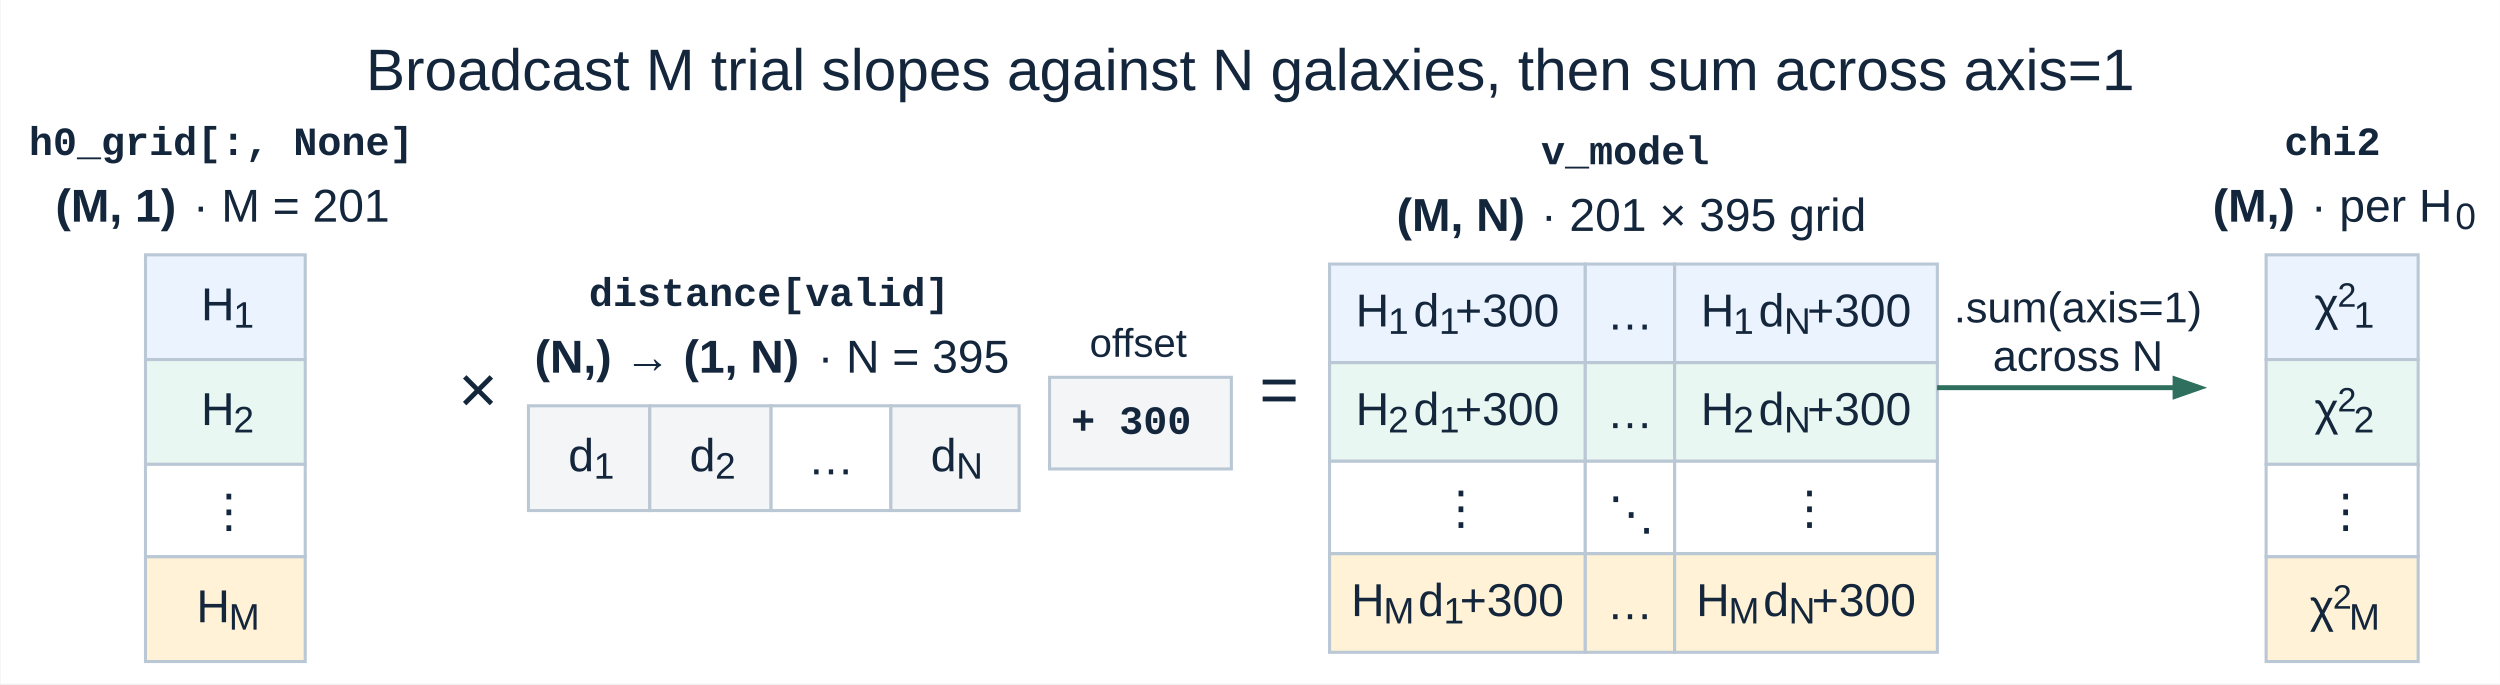
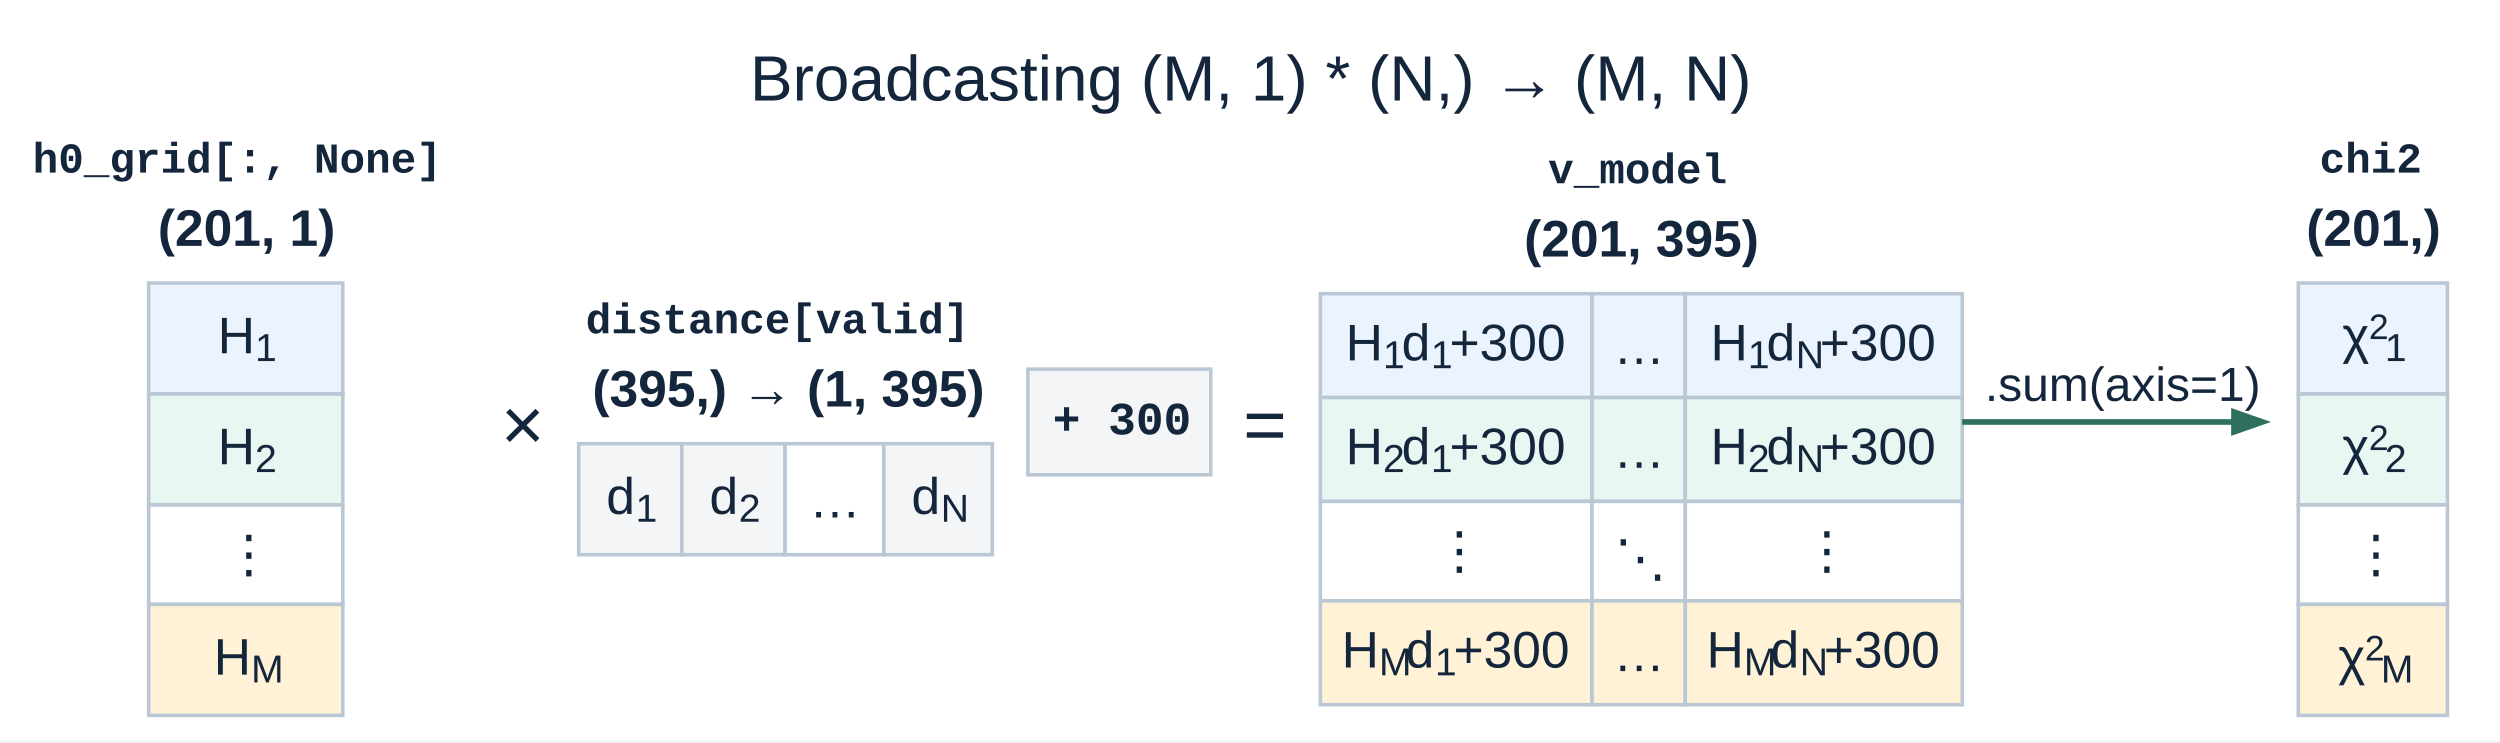
- <svg xmlns="http://www.w3.org/2000/svg" width="720" height="197" viewBox="0.00 0.00 811.00 222.00" role="img" aria-labelledby="broadcasting-title broadcasting-desc">
-   <g id="graph0" class="graph" transform="scale(1 1) rotate(0) translate(7.2 214.7)">
-     <polygon fill="white" stroke="none" points="-7.2,7.2 -7.2,-214.7 803.95,-214.7 803.95,7.2 -7.2,7.2" />
-     <text xml:space="preserve" text-anchor="middle" x="398.38" y="-185.45" font-family="Arial" font-size="19.00" fill="#14263c">Broadcast M trial slopes against N galaxies, then sum across axis=1</text>
+ <svg xmlns="http://www.w3.org/2000/svg" width="704" height="209" viewBox="0.00 0.00 704.00 209.00" role="img" aria-labelledby="broadcasting-title broadcasting-desc">
+   <g id="graph0" class="graph" transform="scale(1 1) rotate(0) translate(7.2 201.45)">
+     <polygon fill="white" stroke="none" points="-7.2,7.2 -7.2,-201.45 697.2,-201.45 697.2,7.2 -7.2,7.2" />
+     <text xml:space="preserve" text-anchor="middle" x="345" y="-173.15" font-family="Arial" font-size="18.00" fill="#14263c">Broadcasting (M, 1) * (N,) → (M, N)</text>
    <g id="node1" class="node">
-       <text xml:space="preserve" text-anchor="start" x="2" y="-164.4" font-family="Courier New" font-weight="bold" font-size="13.00" fill="#14263c">h0_grid[:, None] </text>
-       <text xml:space="preserve" text-anchor="start" x="10.62" y="-142.75" font-family="Arial" font-weight="bold" font-size="15.00" fill="#14263c">(M, 1)</text>
-       <text xml:space="preserve" text-anchor="start" x="51.12" y="-142.75" font-family="Arial" font-size="15.00" fill="#14263c"> · M = 201</text>
-       <polygon fill="#eaf3fe" stroke="none" points="39.83,-98 39.83,-132 91.67,-132 91.67,-98 39.83,-98" />
-       <polygon fill="none" stroke="#bac7d5" points="39.83,-98 39.83,-132 91.67,-132 91.67,-98 39.83,-98" />
-       <text xml:space="preserve" text-anchor="start" x="57.88" y="-110.75" font-family="Arial" font-size="15.00" fill="#14263c">H</text>
-       <text xml:space="preserve" text-anchor="start" x="68.38" y="-110.75" font-family="Arial" baseline-shift="sub" font-size="12.00" fill="#14263c">1</text>
-       <polygon fill="#e9f7f2" stroke="none" points="39.83,-64 39.83,-98 91.67,-98 91.67,-64 39.83,-64" />
-       <polygon fill="none" stroke="#bac7d5" points="39.83,-64 39.83,-98 91.67,-98 91.67,-64 39.83,-64" />
-       <text xml:space="preserve" text-anchor="start" x="57.88" y="-76.75" font-family="Arial" font-size="15.00" fill="#14263c">H</text>
-       <text xml:space="preserve" text-anchor="start" x="68.38" y="-76.75" font-family="Arial" baseline-shift="sub" font-size="12.00" fill="#14263c">2</text>
-       <polygon fill="#ffffff" stroke="none" points="39.83,-34 39.83,-64 91.67,-64 91.67,-34 39.83,-34" />
-       <polygon fill="none" stroke="#bac7d5" points="39.83,-34 39.83,-64 91.67,-64 91.67,-34 39.83,-34" />
-       <text xml:space="preserve" text-anchor="start" x="59.38" y="-43.75" font-family="Arial" font-size="15.00" fill="#14263c">⋮</text>
-       <polygon fill="#fff2d6" stroke="none" points="39.83,0 39.83,-34 91.67,-34 91.67,0 39.83,0" />
-       <polygon fill="none" stroke="#bac7d5" points="39.83,0 39.83,-34 91.67,-34 91.67,0 39.83,0" />
-       <text xml:space="preserve" text-anchor="start" x="56.38" y="-12.75" font-family="Arial" font-size="15.00" fill="#14263c">H</text>
-       <text xml:space="preserve" text-anchor="start" x="66.88" y="-12.75" font-family="Arial" baseline-shift="sub" font-size="12.00" fill="#14263c">M</text>
+       <text xml:space="preserve" text-anchor="start" x="2" y="-152.85" font-family="Courier New" font-weight="bold" font-size="12.00" fill="#14263c">h0_grid[:, None]</text>
+       <text xml:space="preserve" text-anchor="start" x="37.25" y="-132.22" font-family="Arial" font-weight="bold" font-size="14.50" fill="#14263c">(201, 1)</text>
+       <polygon fill="#eaf3fe" stroke="none" points="34.67,-90.5 34.67,-121.75 89.33,-121.75 89.33,-90.5 34.67,-90.5" />
+       <polygon fill="none" stroke="#bac7d5" points="34.67,-90.5 34.67,-121.75 89.33,-121.75 89.33,-90.5 34.67,-90.5" />
+       <text xml:space="preserve" text-anchor="start" x="54.12" y="-101.97" font-family="Arial" font-size="14.50" fill="#14263c">H</text>
+       <text xml:space="preserve" text-anchor="start" x="64.62" y="-101.97" font-family="Arial" baseline-shift="sub" font-size="11.00" fill="#14263c">1</text>
+       <polygon fill="#e9f7f2" stroke="none" points="34.67,-59.25 34.67,-90.5 89.33,-90.5 89.33,-59.25 34.67,-59.25" />
+       <polygon fill="none" stroke="#bac7d5" points="34.67,-59.25 34.67,-90.5 89.33,-90.5 89.33,-59.25 34.67,-59.25" />
+       <text xml:space="preserve" text-anchor="start" x="54.12" y="-70.72" font-family="Arial" font-size="14.50" fill="#14263c">H</text>
+       <text xml:space="preserve" text-anchor="start" x="64.62" y="-70.72" font-family="Arial" baseline-shift="sub" font-size="11.00" fill="#14263c">2</text>
+       <polygon fill="#ffffff" stroke="none" points="34.67,-31.25 34.67,-59.25 89.33,-59.25 89.33,-31.25 34.67,-31.25" />
+       <polygon fill="none" stroke="#bac7d5" points="34.67,-31.25 34.67,-59.25 89.33,-59.25 89.33,-31.25 34.67,-31.25" />
+       <text xml:space="preserve" text-anchor="start" x="55.62" y="-40.48" font-family="Arial" font-size="14.50" fill="#14263c">⋮</text>
+       <polygon fill="#fff2d6" stroke="none" points="34.67,0 34.67,-31.25 89.33,-31.25 89.33,0 34.67,0" />
+       <polygon fill="none" stroke="#bac7d5" points="34.67,0 34.67,-31.25 89.33,-31.25 89.33,0 34.67,0" />
+       <text xml:space="preserve" text-anchor="start" x="53" y="-11.47" font-family="Arial" font-size="14.50" fill="#14263c">H</text>
+       <text xml:space="preserve" text-anchor="start" x="63.5" y="-11.47" font-family="Arial" baseline-shift="sub" font-size="11.00" fill="#14263c">M</text>
    </g>
    <g id="node2" class="node">
-       <text xml:space="preserve" text-anchor="middle" x="147.75" y="-80.72" font-family="Arial" font-size="22.00" fill="#14263c">×</text>
+       <text xml:space="preserve" text-anchor="middle" x="140" y="-74.67" font-family="Arial" font-size="21.00" fill="#14263c">×</text>
    </g>
    <g id="node3" class="node">
-       <text xml:space="preserve" text-anchor="start" x="183.75" y="-115.4" font-family="Courier New" font-weight="bold" font-size="13.00" fill="#14263c">distance[valid] </text>
-       <text xml:space="preserve" text-anchor="start" x="166.12" y="-93.75" font-family="Arial" font-weight="bold" font-size="15.00" fill="#14263c">(N,) → (1, N)</text>
-       <text xml:space="preserve" text-anchor="start" x="253.88" y="-93.75" font-family="Arial" font-size="15.00" fill="#14263c"> · N = 395</text>
-       <polygon fill="#f3f5f7" stroke="none" points="164.12,-49 164.12,-83 203.5,-83 203.5,-49 164.12,-49" />
-       <polygon fill="none" stroke="#bac7d5" points="164.12,-49 164.12,-83 203.5,-83 203.5,-49 164.12,-49" />
-       <text xml:space="preserve" text-anchor="start" x="177.06" y="-61.75" font-family="Arial" font-size="15.00" fill="#14263c">d</text>
-       <text xml:space="preserve" text-anchor="start" x="185.31" y="-61.75" font-family="Arial" baseline-shift="sub" font-size="12.00" fill="#14263c">1</text>
-       <polygon fill="#f3f5f7" stroke="none" points="203.5,-49 203.5,-83 242.88,-83 242.88,-49 203.5,-49" />
-       <polygon fill="none" stroke="#bac7d5" points="203.5,-49 203.5,-83 242.88,-83 242.88,-49 203.5,-49" />
-       <text xml:space="preserve" text-anchor="start" x="216.44" y="-61.75" font-family="Arial" font-size="15.00" fill="#14263c">d</text>
-       <text xml:space="preserve" text-anchor="start" x="224.69" y="-61.75" font-family="Arial" baseline-shift="sub" font-size="12.00" fill="#14263c">2</text>
-       <polygon fill="#ffffff" stroke="none" points="242.88,-49 242.88,-83 281.75,-83 281.75,-49 242.88,-49" />
-       <polygon fill="none" stroke="#bac7d5" points="242.88,-49 242.88,-83 281.75,-83 281.75,-49 242.88,-49" />
-       <text xml:space="preserve" text-anchor="start" x="254.81" y="-60.75" font-family="Arial" font-size="15.00" fill="#14263c">…</text>
-       <polygon fill="#f3f5f7" stroke="none" points="281.75,-49 281.75,-83 323.38,-83 323.38,-49 281.75,-49" />
-       <polygon fill="none" stroke="#bac7d5" points="281.75,-49 281.75,-83 323.38,-83 323.38,-49 281.75,-49" />
-       <text xml:space="preserve" text-anchor="start" x="294.69" y="-61.75" font-family="Arial" font-size="15.00" fill="#14263c">d</text>
-       <text xml:space="preserve" text-anchor="start" x="302.94" y="-61.75" font-family="Arial" baseline-shift="sub" font-size="12.00" fill="#14263c">N</text>
+       <text xml:space="preserve" text-anchor="start" x="157.75" y="-107.6" font-family="Courier New" font-weight="bold" font-size="12.00" fill="#14263c">distance[valid]</text>
+       <text xml:space="preserve" text-anchor="start" x="159.62" y="-86.97" font-family="Arial" font-weight="bold" font-size="14.50" fill="#14263c">(395,) → (1, 395)</text>
+       <polygon fill="#f3f5f7" stroke="none" points="155.75,-45.25 155.75,-76.5 184.81,-76.5 184.81,-45.25 155.75,-45.25" />
+       <polygon fill="none" stroke="#bac7d5" points="155.75,-45.25 155.75,-76.5 184.81,-76.5 184.81,-45.25 155.75,-45.25" />
+       <text xml:space="preserve" text-anchor="start" x="163.53" y="-56.73" font-family="Arial" font-size="14.50" fill="#14263c">d</text>
+       <text xml:space="preserve" text-anchor="start" x="171.78" y="-56.73" font-family="Arial" baseline-shift="sub" font-size="11.00" fill="#14263c">1</text>
+       <polygon fill="#f3f5f7" stroke="none" points="184.81,-45.25 184.81,-76.5 213.88,-76.5 213.88,-45.25 184.81,-45.25" />
+       <polygon fill="none" stroke="#bac7d5" points="184.81,-45.25 184.81,-76.5 213.88,-76.5 213.88,-45.25 184.81,-45.25" />
+       <text xml:space="preserve" text-anchor="start" x="192.59" y="-56.73" font-family="Arial" font-size="14.50" fill="#14263c">d</text>
+       <text xml:space="preserve" text-anchor="start" x="200.84" y="-56.73" font-family="Arial" baseline-shift="sub" font-size="11.00" fill="#14263c">2</text>
+       <polygon fill="#ffffff" stroke="none" points="213.88,-45.25 213.88,-76.5 241.69,-76.5 241.69,-45.25 213.88,-45.25" />
+       <polygon fill="none" stroke="#bac7d5" points="213.88,-45.25 213.88,-76.5 241.69,-76.5 241.69,-45.25 213.88,-45.25" />
+       <text xml:space="preserve" text-anchor="start" x="220.66" y="-55.73" font-family="Arial" font-size="14.50" fill="#14263c">…</text>
+       <polygon fill="#f3f5f7" stroke="none" points="241.69,-45.25 241.69,-76.5 272.25,-76.5 272.25,-45.25 241.69,-45.25" />
+       <polygon fill="none" stroke="#bac7d5" points="241.69,-45.25 241.69,-76.5 272.25,-76.5 272.25,-45.25 241.69,-45.25" />
+       <text xml:space="preserve" text-anchor="start" x="249.47" y="-56.73" font-family="Arial" font-size="14.50" fill="#14263c">d</text>
+       <text xml:space="preserve" text-anchor="start" x="257.72" y="-56.73" font-family="Arial" baseline-shift="sub" font-size="11.00" fill="#14263c">N</text>
    </g>
    <g id="node4" class="node">
-       <text xml:space="preserve" text-anchor="start" x="346.25" y="-98.9" font-family="Arial" font-size="13.00" fill="#14263c">offset</text>
-       <polygon fill="#f3f5f7" stroke="none" points="333.25,-62.5 333.25,-92.25 392.25,-92.25 392.25,-62.5 333.25,-62.5" />
-       <polygon fill="none" stroke="#bac7d5" points="333.25,-62.5 333.25,-92.25 392.25,-92.25 392.25,-62.5 333.25,-62.5" />
-       <text xml:space="preserve" text-anchor="start" x="340.25" y="-73.9" font-family="Courier New" font-weight="bold" font-size="13.00" fill="#14263c">+ 300 </text>
+       <polygon fill="#f3f5f7" stroke="none" points="282.25,-67.75 282.25,-97.5 333.75,-97.5 333.75,-67.75 282.25,-67.75" />
+       <polygon fill="none" stroke="#bac7d5" points="282.25,-67.75 282.25,-97.5 333.75,-97.5 333.75,-67.75 282.25,-67.75" />
+       <text xml:space="preserve" text-anchor="start" x="289.25" y="-79.15" font-family="Courier New" font-weight="bold" font-size="13.00" fill="#14263c">+ 300</text>
    </g>
    <g id="node5" class="node">
-       <text xml:space="preserve" text-anchor="middle" x="407.75" y="-80.72" font-family="Arial" font-size="22.00" fill="#14263c">=</text>
+       <text xml:space="preserve" text-anchor="middle" x="349" y="-74.67" font-family="Arial" font-size="21.00" fill="#14263c">=</text>
    </g>
    <g id="node6" class="node">
-       <text xml:space="preserve" text-anchor="start" x="492.75" y="-161.4" font-family="Courier New" font-weight="bold" font-size="13.00" fill="#14263c">v_model </text>
-       <text xml:space="preserve" text-anchor="start" x="445.88" y="-139.75" font-family="Arial" font-weight="bold" font-size="15.00" fill="#14263c">(M, N)</text>
-       <text xml:space="preserve" text-anchor="start" x="488.62" y="-139.75" font-family="Arial" font-size="15.00" fill="#14263c"> · 201 × 395 grid</text>
-       <polygon fill="#eaf3fe" stroke="none" points="424.12,-97 424.12,-129 507.12,-129 507.12,-97 424.12,-97" />
-       <polygon fill="none" stroke="#bac7d5" points="424.12,-97 424.12,-129 507.12,-129 507.12,-97 424.12,-97" />
-       <text xml:space="preserve" text-anchor="start" x="432.62" y="-108.75" font-family="Arial" font-size="15.00" fill="#14263c">H</text>
-       <text xml:space="preserve" text-anchor="start" x="443.12" y="-108.75" font-family="Arial" baseline-shift="sub" font-size="12.00" fill="#14263c">1</text>
-       <text xml:space="preserve" text-anchor="start" x="448.38" y="-108.75" font-family="Arial" font-size="15.00" fill="#14263c"> d</text>
-       <text xml:space="preserve" text-anchor="start" x="459.62" y="-108.75" font-family="Arial" baseline-shift="sub" font-size="12.00" fill="#14263c">1</text>
-       <text xml:space="preserve" text-anchor="start" x="464.88" y="-108.75" font-family="Arial" font-size="15.00" fill="#14263c">+300</text>
-       <polygon fill="#eaf3fe" stroke="none" points="507.12,-97 507.12,-129 536.12,-129 536.12,-97 507.12,-97" />
-       <polygon fill="none" stroke="#bac7d5" points="507.12,-97 507.12,-129 536.12,-129 536.12,-97 507.12,-97" />
-       <text xml:space="preserve" text-anchor="start" x="514.12" y="-107.75" font-family="Arial" font-size="15.00" fill="#14263c">…</text>
-       <polygon fill="#eaf3fe" stroke="none" points="536.12,-97 536.12,-129 621.38,-129 621.38,-97 536.12,-97" />
-       <polygon fill="none" stroke="#bac7d5" points="536.12,-97 536.12,-129 621.38,-129 621.38,-97 536.12,-97" />
-       <text xml:space="preserve" text-anchor="start" x="544.62" y="-108.75" font-family="Arial" font-size="15.00" fill="#14263c">H</text>
-       <text xml:space="preserve" text-anchor="start" x="555.12" y="-108.75" font-family="Arial" baseline-shift="sub" font-size="12.00" fill="#14263c">1</text>
-       <text xml:space="preserve" text-anchor="start" x="560.38" y="-108.75" font-family="Arial" font-size="15.00" fill="#14263c"> d</text>
-       <text xml:space="preserve" text-anchor="start" x="571.62" y="-108.75" font-family="Arial" baseline-shift="sub" font-size="12.00" fill="#14263c">N</text>
-       <text xml:space="preserve" text-anchor="start" x="579.12" y="-108.75" font-family="Arial" font-size="15.00" fill="#14263c">+300</text>
-       <polygon fill="#e9f7f2" stroke="none" points="424.12,-65 424.12,-97 507.12,-97 507.12,-65 424.12,-65" />
-       <polygon fill="none" stroke="#bac7d5" points="424.12,-65 424.12,-97 507.12,-97 507.12,-65 424.12,-65" />
-       <text xml:space="preserve" text-anchor="start" x="432.62" y="-76.75" font-family="Arial" font-size="15.00" fill="#14263c">H</text>
-       <text xml:space="preserve" text-anchor="start" x="443.12" y="-76.75" font-family="Arial" baseline-shift="sub" font-size="12.00" fill="#14263c">2</text>
-       <text xml:space="preserve" text-anchor="start" x="448.38" y="-76.75" font-family="Arial" font-size="15.00" fill="#14263c"> d</text>
-       <text xml:space="preserve" text-anchor="start" x="459.62" y="-76.75" font-family="Arial" baseline-shift="sub" font-size="12.00" fill="#14263c">1</text>
-       <text xml:space="preserve" text-anchor="start" x="464.88" y="-76.75" font-family="Arial" font-size="15.00" fill="#14263c">+300</text>
-       <polygon fill="#e9f7f2" stroke="none" points="507.12,-65 507.12,-97 536.12,-97 536.12,-65 507.12,-65" />
-       <polygon fill="none" stroke="#bac7d5" points="507.12,-65 507.12,-97 536.12,-97 536.12,-65 507.12,-65" />
-       <text xml:space="preserve" text-anchor="start" x="514.12" y="-75.75" font-family="Arial" font-size="15.00" fill="#14263c">…</text>
-       <polygon fill="#e9f7f2" stroke="none" points="536.12,-65 536.12,-97 621.38,-97 621.38,-65 536.12,-65" />
-       <polygon fill="none" stroke="#bac7d5" points="536.12,-65 536.12,-97 621.38,-97 621.38,-65 536.12,-65" />
-       <text xml:space="preserve" text-anchor="start" x="544.62" y="-76.75" font-family="Arial" font-size="15.00" fill="#14263c">H</text>
-       <text xml:space="preserve" text-anchor="start" x="555.12" y="-76.75" font-family="Arial" baseline-shift="sub" font-size="12.00" fill="#14263c">2</text>
-       <text xml:space="preserve" text-anchor="start" x="560.38" y="-76.75" font-family="Arial" font-size="15.00" fill="#14263c"> d</text>
-       <text xml:space="preserve" text-anchor="start" x="571.62" y="-76.75" font-family="Arial" baseline-shift="sub" font-size="12.00" fill="#14263c">N</text>
-       <text xml:space="preserve" text-anchor="start" x="579.12" y="-76.75" font-family="Arial" font-size="15.00" fill="#14263c">+300</text>
-       <polygon fill="#ffffff" stroke="none" points="424.12,-35 424.12,-65 507.12,-65 507.12,-35 424.12,-35" />
-       <polygon fill="none" stroke="#bac7d5" points="424.12,-35 424.12,-65 507.12,-65 507.12,-35 424.12,-35" />
-       <text xml:space="preserve" text-anchor="start" x="459.25" y="-44.75" font-family="Arial" font-size="15.00" fill="#14263c">⋮</text>
-       <polygon fill="#ffffff" stroke="none" points="507.12,-35 507.12,-65 536.12,-65 536.12,-35 507.12,-35" />
-       <polygon fill="none" stroke="#bac7d5" points="507.12,-35 507.12,-65 536.12,-65 536.12,-35 507.12,-35" />
-       <text xml:space="preserve" text-anchor="start" x="514.5" y="-42.88" font-family="Arial" font-size="15.00" fill="#14263c">⋱</text>
-       <polygon fill="#ffffff" stroke="none" points="536.12,-35 536.12,-65 621.38,-65 621.38,-35 536.12,-35" />
-       <polygon fill="none" stroke="#bac7d5" points="536.12,-35 536.12,-65 621.38,-65 621.38,-35 536.12,-35" />
-       <text xml:space="preserve" text-anchor="start" x="572.38" y="-44.75" font-family="Arial" font-size="15.00" fill="#14263c">⋮</text>
-       <polygon fill="#fff2d6" stroke="none" points="424.12,-3 424.12,-35 507.12,-35 507.12,-3 424.12,-3" />
-       <polygon fill="none" stroke="#bac7d5" points="424.12,-3 424.12,-35 507.12,-35 507.12,-3 424.12,-3" />
-       <text xml:space="preserve" text-anchor="start" x="431.12" y="-14.75" font-family="Arial" font-size="15.00" fill="#14263c">H</text>
-       <text xml:space="preserve" text-anchor="start" x="441.62" y="-14.75" font-family="Arial" baseline-shift="sub" font-size="12.00" fill="#14263c">M</text>
-       <text xml:space="preserve" text-anchor="start" x="449.88" y="-14.75" font-family="Arial" font-size="15.00" fill="#14263c"> d</text>
-       <text xml:space="preserve" text-anchor="start" x="461.12" y="-14.75" font-family="Arial" baseline-shift="sub" font-size="12.00" fill="#14263c">1</text>
-       <text xml:space="preserve" text-anchor="start" x="466.38" y="-14.75" font-family="Arial" font-size="15.00" fill="#14263c">+300</text>
-       <polygon fill="#fff2d6" stroke="none" points="507.12,-3 507.12,-35 536.12,-35 536.12,-3 507.12,-3" />
-       <polygon fill="none" stroke="#bac7d5" points="507.12,-3 507.12,-35 536.12,-35 536.12,-3 507.12,-3" />
-       <text xml:space="preserve" text-anchor="start" x="514.12" y="-13.75" font-family="Arial" font-size="15.00" fill="#14263c">…</text>
-       <polygon fill="#fff2d6" stroke="none" points="536.12,-3 536.12,-35 621.38,-35 621.38,-3 536.12,-3" />
-       <polygon fill="none" stroke="#bac7d5" points="536.12,-3 536.12,-35 621.38,-35 621.38,-3 536.12,-3" />
-       <text xml:space="preserve" text-anchor="start" x="543.12" y="-14.75" font-family="Arial" font-size="15.00" fill="#14263c">H</text>
-       <text xml:space="preserve" text-anchor="start" x="553.62" y="-14.75" font-family="Arial" baseline-shift="sub" font-size="12.00" fill="#14263c">M</text>
-       <text xml:space="preserve" text-anchor="start" x="561.88" y="-14.75" font-family="Arial" font-size="15.00" fill="#14263c"> d</text>
-       <text xml:space="preserve" text-anchor="start" x="573.12" y="-14.75" font-family="Arial" baseline-shift="sub" font-size="12.00" fill="#14263c">N</text>
-       <text xml:space="preserve" text-anchor="start" x="580.62" y="-14.75" font-family="Arial" font-size="15.00" fill="#14263c">+300</text>
+       <text xml:space="preserve" text-anchor="start" x="428.75" y="-149.85" font-family="Courier New" font-weight="bold" font-size="12.00" fill="#14263c">v_model</text>
+       <text xml:space="preserve" text-anchor="start" x="422" y="-129.22" font-family="Arial" font-weight="bold" font-size="14.50" fill="#14263c">(201, 395)</text>
+       <polygon fill="#eaf3fe" stroke="none" points="364.62,-89.5 364.62,-118.75 441.12,-118.75 441.12,-89.5 364.62,-89.5" />
+       <polygon fill="none" stroke="#bac7d5" points="364.62,-89.5 364.62,-118.75 441.12,-118.75 441.12,-89.5 364.62,-89.5" />
+       <text xml:space="preserve" text-anchor="start" x="371.75" y="-99.97" font-family="Arial" font-size="14.50" fill="#14263c">H</text>
+       <text xml:space="preserve" text-anchor="start" x="382.25" y="-99.97" font-family="Arial" baseline-shift="sub" font-size="11.00" fill="#14263c">1</text>
+       <text xml:space="preserve" text-anchor="start" x="387.5" y="-99.97" font-family="Arial" font-size="14.50" fill="#14263c">d</text>
+       <text xml:space="preserve" text-anchor="start" x="395.75" y="-99.97" font-family="Arial" baseline-shift="sub" font-size="11.00" fill="#14263c">1</text>
+       <text xml:space="preserve" text-anchor="start" x="401" y="-99.97" font-family="Arial" font-size="14.50" fill="#14263c">+300</text>
+       <polygon fill="#eaf3fe" stroke="none" points="441.12,-89.5 441.12,-118.75 467.38,-118.75 467.38,-89.5 441.12,-89.5" />
+       <polygon fill="none" stroke="#bac7d5" points="441.12,-89.5 441.12,-118.75 467.38,-118.75 467.38,-89.5 441.12,-89.5" />
+       <text xml:space="preserve" text-anchor="start" x="447.12" y="-98.97" font-family="Arial" font-size="14.50" fill="#14263c">…</text>
+       <polygon fill="#eaf3fe" stroke="none" points="467.38,-89.5 467.38,-118.75 545.38,-118.75 545.38,-89.5 467.38,-89.5" />
+       <polygon fill="none" stroke="#bac7d5" points="467.38,-89.5 467.38,-118.75 545.38,-118.75 545.38,-89.5 467.38,-89.5" />
+       <text xml:space="preserve" text-anchor="start" x="474.5" y="-99.97" font-family="Arial" font-size="14.50" fill="#14263c">H</text>
+       <text xml:space="preserve" text-anchor="start" x="485" y="-99.97" font-family="Arial" baseline-shift="sub" font-size="11.00" fill="#14263c">1</text>
+       <text xml:space="preserve" text-anchor="start" x="490.25" y="-99.97" font-family="Arial" font-size="14.50" fill="#14263c">d</text>
+       <text xml:space="preserve" text-anchor="start" x="498.5" y="-99.97" font-family="Arial" baseline-shift="sub" font-size="11.00" fill="#14263c">N</text>
+       <text xml:space="preserve" text-anchor="start" x="505.25" y="-99.97" font-family="Arial" font-size="14.50" fill="#14263c">+300</text>
+       <polygon fill="#e9f7f2" stroke="none" points="364.62,-60.25 364.62,-89.5 441.12,-89.5 441.12,-60.25 364.62,-60.25" />
+       <polygon fill="none" stroke="#bac7d5" points="364.62,-60.25 364.62,-89.5 441.12,-89.5 441.12,-60.25 364.62,-60.25" />
+       <text xml:space="preserve" text-anchor="start" x="371.75" y="-70.72" font-family="Arial" font-size="14.50" fill="#14263c">H</text>
+       <text xml:space="preserve" text-anchor="start" x="382.25" y="-70.72" font-family="Arial" baseline-shift="sub" font-size="11.00" fill="#14263c">2</text>
+       <text xml:space="preserve" text-anchor="start" x="387.5" y="-70.72" font-family="Arial" font-size="14.50" fill="#14263c">d</text>
+       <text xml:space="preserve" text-anchor="start" x="395.75" y="-70.72" font-family="Arial" baseline-shift="sub" font-size="11.00" fill="#14263c">1</text>
+       <text xml:space="preserve" text-anchor="start" x="401" y="-70.72" font-family="Arial" font-size="14.50" fill="#14263c">+300</text>
+       <polygon fill="#e9f7f2" stroke="none" points="441.12,-60.25 441.12,-89.5 467.38,-89.5 467.38,-60.25 441.12,-60.25" />
+       <polygon fill="none" stroke="#bac7d5" points="441.12,-60.25 441.12,-89.5 467.38,-89.5 467.38,-60.25 441.12,-60.25" />
+       <text xml:space="preserve" text-anchor="start" x="447.12" y="-69.72" font-family="Arial" font-size="14.50" fill="#14263c">…</text>
+       <polygon fill="#e9f7f2" stroke="none" points="467.38,-60.25 467.38,-89.5 545.38,-89.5 545.38,-60.25 467.38,-60.25" />
+       <polygon fill="none" stroke="#bac7d5" points="467.38,-60.25 467.38,-89.5 545.38,-89.5 545.38,-60.25 467.38,-60.25" />
+       <text xml:space="preserve" text-anchor="start" x="474.5" y="-70.72" font-family="Arial" font-size="14.50" fill="#14263c">H</text>
+       <text xml:space="preserve" text-anchor="start" x="485" y="-70.72" font-family="Arial" baseline-shift="sub" font-size="11.00" fill="#14263c">2</text>
+       <text xml:space="preserve" text-anchor="start" x="490.25" y="-70.72" font-family="Arial" font-size="14.50" fill="#14263c">d</text>
+       <text xml:space="preserve" text-anchor="start" x="498.5" y="-70.72" font-family="Arial" baseline-shift="sub" font-size="11.00" fill="#14263c">N</text>
+       <text xml:space="preserve" text-anchor="start" x="505.25" y="-70.72" font-family="Arial" font-size="14.50" fill="#14263c">+300</text>
+       <polygon fill="#ffffff" stroke="none" points="364.62,-32.25 364.62,-60.25 441.12,-60.25 441.12,-32.25 364.62,-32.25" />
+       <polygon fill="none" stroke="#bac7d5" points="364.62,-32.25 364.62,-60.25 441.12,-60.25 441.12,-32.25 364.62,-32.25" />
+       <text xml:space="preserve" text-anchor="start" x="396.5" y="-41.48" font-family="Arial" font-size="14.50" fill="#14263c">⋮</text>
+       <polygon fill="#ffffff" stroke="none" points="441.12,-32.25 441.12,-60.25 467.38,-60.25 467.38,-32.25 441.12,-32.25" />
+       <polygon fill="none" stroke="#bac7d5" points="441.12,-32.25 441.12,-60.25 467.38,-60.25 467.38,-32.25 441.12,-32.25" />
+       <text xml:space="preserve" text-anchor="start" x="447.5" y="-39.23" font-family="Arial" font-size="14.50" fill="#14263c">⋱</text>
+       <polygon fill="#ffffff" stroke="none" points="467.38,-32.25 467.38,-60.25 545.38,-60.25 545.38,-32.25 467.38,-32.25" />
+       <polygon fill="none" stroke="#bac7d5" points="467.38,-32.25 467.38,-60.25 545.38,-60.25 545.38,-32.25 467.38,-32.25" />
+       <text xml:space="preserve" text-anchor="start" x="500" y="-41.48" font-family="Arial" font-size="14.50" fill="#14263c">⋮</text>
+       <polygon fill="#fff2d6" stroke="none" points="364.62,-3 364.62,-32.25 441.12,-32.25 441.12,-3 364.62,-3" />
+       <polygon fill="none" stroke="#bac7d5" points="364.62,-3 364.62,-32.25 441.12,-32.25 441.12,-3 364.62,-3" />
+       <text xml:space="preserve" text-anchor="start" x="370.62" y="-13.47" font-family="Arial" font-size="14.50" fill="#14263c">H</text>
+       <text xml:space="preserve" text-anchor="start" x="381.12" y="-13.47" font-family="Arial" baseline-shift="sub" font-size="11.00" fill="#14263c">M</text>
+       <text xml:space="preserve" text-anchor="start" x="388.62" y="-13.47" font-family="Arial" font-size="14.50" fill="#14263c">d</text>
+       <text xml:space="preserve" text-anchor="start" x="396.88" y="-13.47" font-family="Arial" baseline-shift="sub" font-size="11.00" fill="#14263c">1</text>
+       <text xml:space="preserve" text-anchor="start" x="402.12" y="-13.47" font-family="Arial" font-size="14.50" fill="#14263c">+300</text>
+       <polygon fill="#fff2d6" stroke="none" points="441.12,-3 441.12,-32.25 467.38,-32.25 467.38,-3 441.12,-3" />
+       <polygon fill="none" stroke="#bac7d5" points="441.12,-3 441.12,-32.25 467.38,-32.25 467.38,-3 441.12,-3" />
+       <text xml:space="preserve" text-anchor="start" x="447.12" y="-12.47" font-family="Arial" font-size="14.50" fill="#14263c">…</text>
+       <polygon fill="#fff2d6" stroke="none" points="467.38,-3 467.38,-32.25 545.38,-32.25 545.38,-3 467.38,-3" />
+       <polygon fill="none" stroke="#bac7d5" points="467.38,-3 467.38,-32.25 545.38,-32.25 545.38,-3 467.38,-3" />
+       <text xml:space="preserve" text-anchor="start" x="473.38" y="-13.47" font-family="Arial" font-size="14.50" fill="#14263c">H</text>
+       <text xml:space="preserve" text-anchor="start" x="483.88" y="-13.47" font-family="Arial" baseline-shift="sub" font-size="11.00" fill="#14263c">M</text>
+       <text xml:space="preserve" text-anchor="start" x="491.38" y="-13.47" font-family="Arial" font-size="14.50" fill="#14263c">d</text>
+       <text xml:space="preserve" text-anchor="start" x="499.62" y="-13.47" font-family="Arial" baseline-shift="sub" font-size="11.00" fill="#14263c">N</text>
+       <text xml:space="preserve" text-anchor="start" x="506.38" y="-13.47" font-family="Arial" font-size="14.50" fill="#14263c">+300</text>
    </g>
    <g id="node7" class="node">
-       <text xml:space="preserve" text-anchor="start" x="734" y="-164.4" font-family="Courier New" font-weight="bold" font-size="13.00" fill="#14263c">chi2 </text>
-       <text xml:space="preserve" text-anchor="start" x="710.75" y="-142.75" font-family="Arial" font-weight="bold" font-size="15.00" fill="#14263c">(M,)</text>
-       <text xml:space="preserve" text-anchor="start" x="738.5" y="-142.75" font-family="Arial" font-size="15.00" fill="#14263c"> · per H</text>
-       <text xml:space="preserve" text-anchor="start" x="789.5" y="-142.75" font-family="Arial" baseline-shift="sub" font-size="12.00" fill="#14263c">0</text>
-       <polygon fill="#eaf3fe" stroke="none" points="728.08,-98 728.08,-132 777.42,-132 777.42,-98 728.08,-98" />
-       <polygon fill="none" stroke="#bac7d5" points="728.08,-98 728.08,-132 777.42,-132 777.42,-98 728.08,-98" />
-       <text xml:space="preserve" text-anchor="start" x="743.75" y="-110.75" font-family="Arial" font-size="15.00" fill="#14263c">χ</text>
-       <text xml:space="preserve" text-anchor="start" x="751.25" y="-110.75" font-family="Arial" baseline-shift="super" font-size="11.00" fill="#14263c">2</text>
-       <text xml:space="preserve" text-anchor="start" x="756.5" y="-110.75" font-family="Arial" baseline-shift="sub" font-size="12.00" fill="#14263c">1</text>
-       <polygon fill="#e9f7f2" stroke="none" points="728.08,-64 728.08,-98 777.42,-98 777.42,-64 728.08,-64" />
-       <polygon fill="none" stroke="#bac7d5" points="728.08,-64 728.08,-98 777.42,-98 777.42,-64 728.08,-64" />
-       <text xml:space="preserve" text-anchor="start" x="743.75" y="-76.75" font-family="Arial" font-size="15.00" fill="#14263c">χ</text>
-       <text xml:space="preserve" text-anchor="start" x="751.25" y="-76.75" font-family="Arial" baseline-shift="super" font-size="11.00" fill="#14263c">2</text>
-       <text xml:space="preserve" text-anchor="start" x="756.5" y="-76.75" font-family="Arial" baseline-shift="sub" font-size="12.00" fill="#14263c">2</text>
-       <polygon fill="#ffffff" stroke="none" points="728.08,-34 728.08,-64 777.42,-64 777.42,-34 728.08,-34" />
-       <polygon fill="none" stroke="#bac7d5" points="728.08,-34 728.08,-64 777.42,-64 777.42,-34 728.08,-34" />
-       <text xml:space="preserve" text-anchor="start" x="746.38" y="-43.75" font-family="Arial" font-size="15.00" fill="#14263c">⋮</text>
-       <polygon fill="#fff2d6" stroke="none" points="728.08,0 728.08,-34 777.42,-34 777.42,0 728.08,0" />
-       <polygon fill="none" stroke="#bac7d5" points="728.08,0 728.08,-34 777.42,-34 777.42,0 728.08,0" />
-       <text xml:space="preserve" text-anchor="start" x="742.25" y="-12.75" font-family="Arial" font-size="15.00" fill="#14263c">χ</text>
-       <text xml:space="preserve" text-anchor="start" x="749.75" y="-12.75" font-family="Arial" baseline-shift="super" font-size="11.00" fill="#14263c">2</text>
-       <text xml:space="preserve" text-anchor="start" x="755" y="-12.75" font-family="Arial" baseline-shift="sub" font-size="12.00" fill="#14263c">M</text>
+       <text xml:space="preserve" text-anchor="start" x="646" y="-152.85" font-family="Courier New" font-weight="bold" font-size="12.00" fill="#14263c">chi2</text>
+       <text xml:space="preserve" text-anchor="start" x="642.25" y="-132.22" font-family="Arial" font-weight="bold" font-size="14.50" fill="#14263c">(201,)</text>
+       <polygon fill="#eaf3fe" stroke="none" points="640,-90.5 640,-121.75 682,-121.75 682,-90.5 640,-90.5" />
+       <polygon fill="none" stroke="#bac7d5" points="640,-90.5 640,-121.75 682,-121.75 682,-90.5 640,-90.5" />
+       <text xml:space="preserve" text-anchor="start" x="652.38" y="-101.97" font-family="Arial" font-size="14.50" fill="#14263c">χ</text>
+       <text xml:space="preserve" text-anchor="start" x="659.88" y="-101.97" font-family="Arial" baseline-shift="super" font-size="10.00" fill="#14263c">2</text>
+       <text xml:space="preserve" text-anchor="start" x="664.38" y="-101.97" font-family="Arial" baseline-shift="sub" font-size="11.00" fill="#14263c">1</text>
+       <polygon fill="#e9f7f2" stroke="none" points="640,-59.25 640,-90.5 682,-90.5 682,-59.25 640,-59.25" />
+       <polygon fill="none" stroke="#bac7d5" points="640,-59.25 640,-90.5 682,-90.5 682,-59.25 640,-59.25" />
+       <text xml:space="preserve" text-anchor="start" x="652.38" y="-70.72" font-family="Arial" font-size="14.50" fill="#14263c">χ</text>
+       <text xml:space="preserve" text-anchor="start" x="659.88" y="-70.72" font-family="Arial" baseline-shift="super" font-size="10.00" fill="#14263c">2</text>
+       <text xml:space="preserve" text-anchor="start" x="664.38" y="-70.72" font-family="Arial" baseline-shift="sub" font-size="11.00" fill="#14263c">2</text>
+       <polygon fill="#ffffff" stroke="none" points="640,-31.25 640,-59.25 682,-59.25 682,-31.25 640,-31.25" />
+       <polygon fill="none" stroke="#bac7d5" points="640,-31.25 640,-59.25 682,-59.25 682,-31.25 640,-31.25" />
+       <text xml:space="preserve" text-anchor="start" x="654.62" y="-40.48" font-family="Arial" font-size="14.50" fill="#14263c">⋮</text>
+       <polygon fill="#fff2d6" stroke="none" points="640,0 640,-31.25 682,-31.25 682,0 640,0" />
+       <polygon fill="none" stroke="#bac7d5" points="640,0 640,-31.25 682,-31.25 682,0 640,0" />
+       <text xml:space="preserve" text-anchor="start" x="651.25" y="-11.47" font-family="Arial" font-size="14.50" fill="#14263c">χ</text>
+       <text xml:space="preserve" text-anchor="start" x="658.75" y="-11.47" font-family="Arial" baseline-shift="super" font-size="10.00" fill="#14263c">2</text>
+       <text xml:space="preserve" text-anchor="start" x="663.25" y="-11.47" font-family="Arial" baseline-shift="sub" font-size="11.00" fill="#14263c">M</text>
    </g>
    <g id="edge6" class="edge">
-       <path fill="none" stroke="#2f6f5e" stroke-width="1.6" d="M621.29,-88.88C647.83,-88.88 675.56,-88.88 698.68,-88.88" />
-       <polygon fill="#2f6f5e" stroke="#2f6f5e" stroke-width="1.6" points="698.53,-91.68 706.53,-88.88 698.53,-86.08 698.53,-91.68" />
-       <text xml:space="preserve" text-anchor="middle" x="665.06" y="-110.08" font-family="Arial" font-size="14.00" fill="#14263c"> .sum(axis=1)</text>
-       <text xml:space="preserve" text-anchor="middle" x="665.06" y="-94.33" font-family="Arial" font-size="14.00" fill="#14263c"> across N</text>
+       <path fill="none" stroke="#2f6f5e" stroke-width="1.6" d="M545.35,-82.62C572.3,-82.62 600.41,-82.62 622.17,-82.62" />
+       <polygon fill="#2f6f5e" stroke="#2f6f5e" stroke-width="1.6" points="621.89,-85.43 629.89,-82.63 621.89,-79.83 621.89,-85.43" />
+       <text xml:space="preserve" text-anchor="middle" x="588.69" y="-88.55" font-family="Arial" font-size="13.50" fill="#14263c"> .sum(axis=1)</text>
    </g>
  </g>
</svg>
